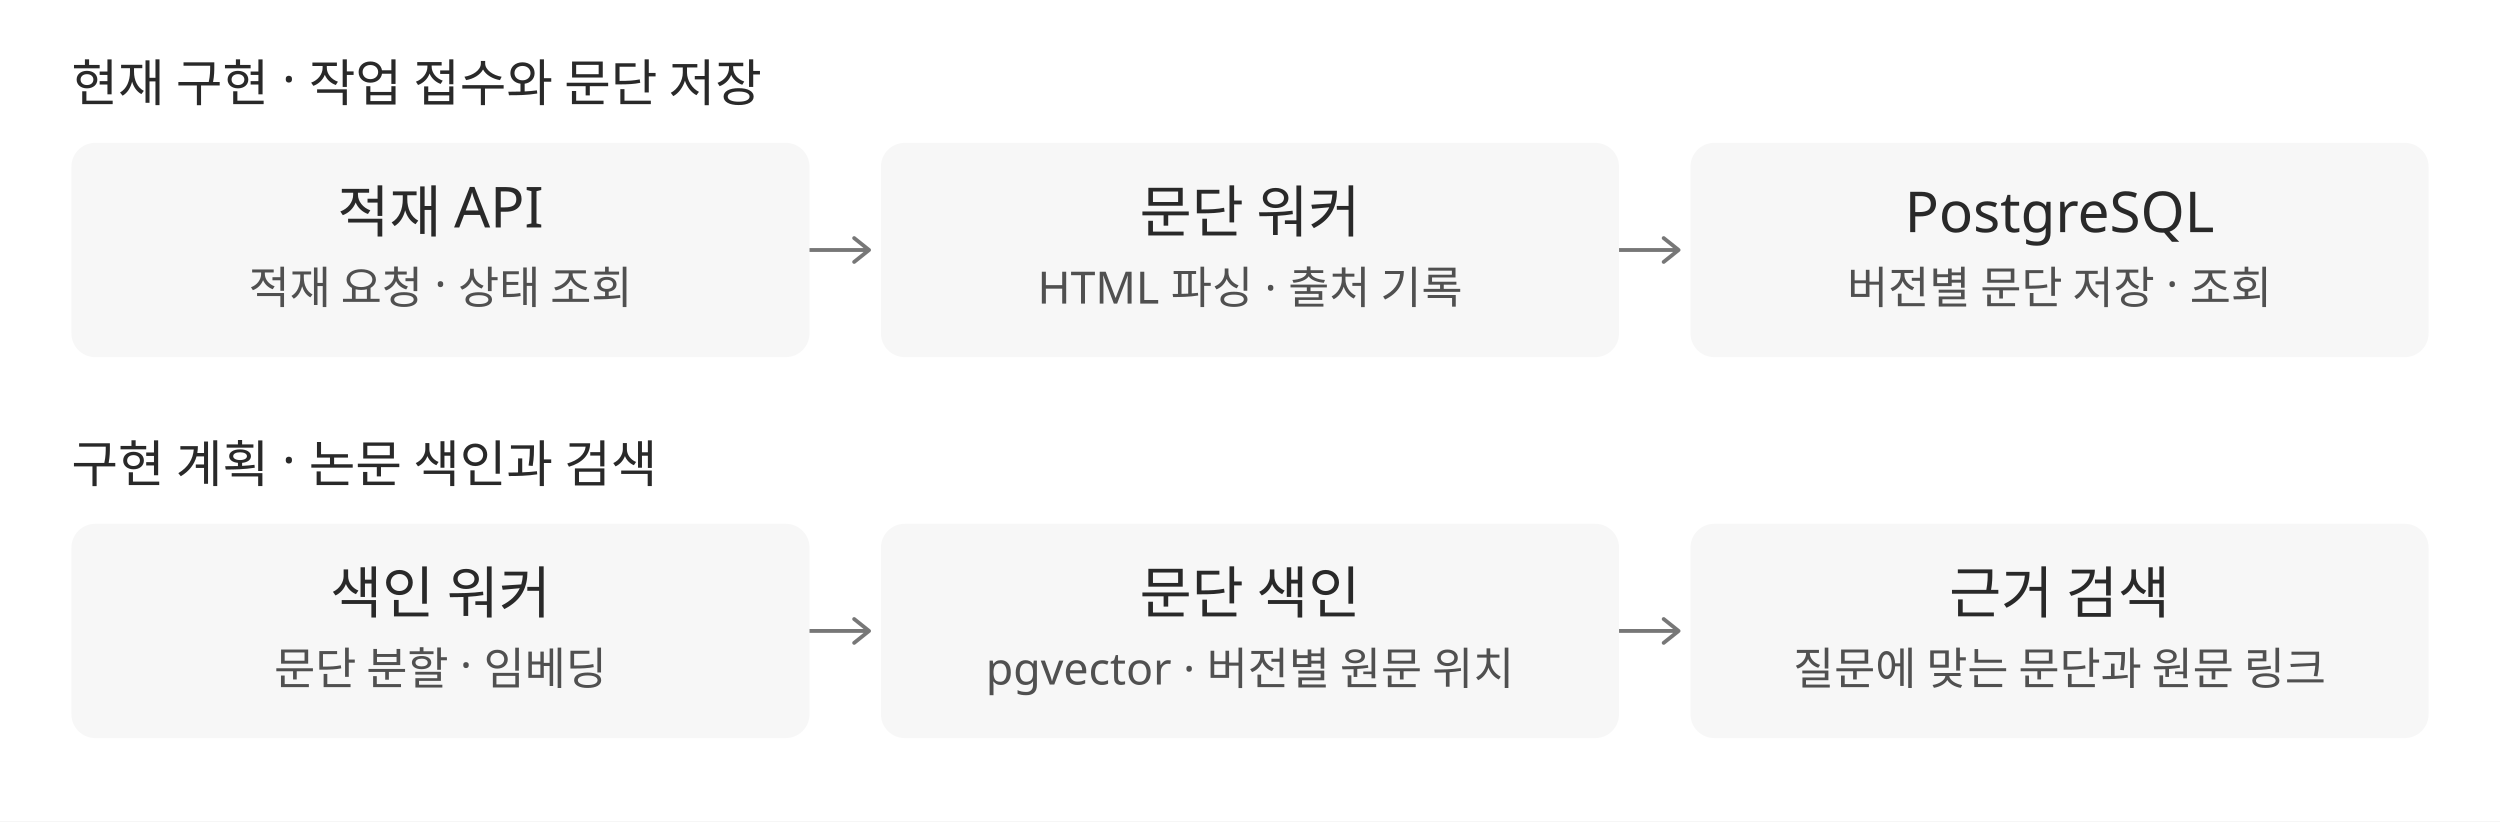
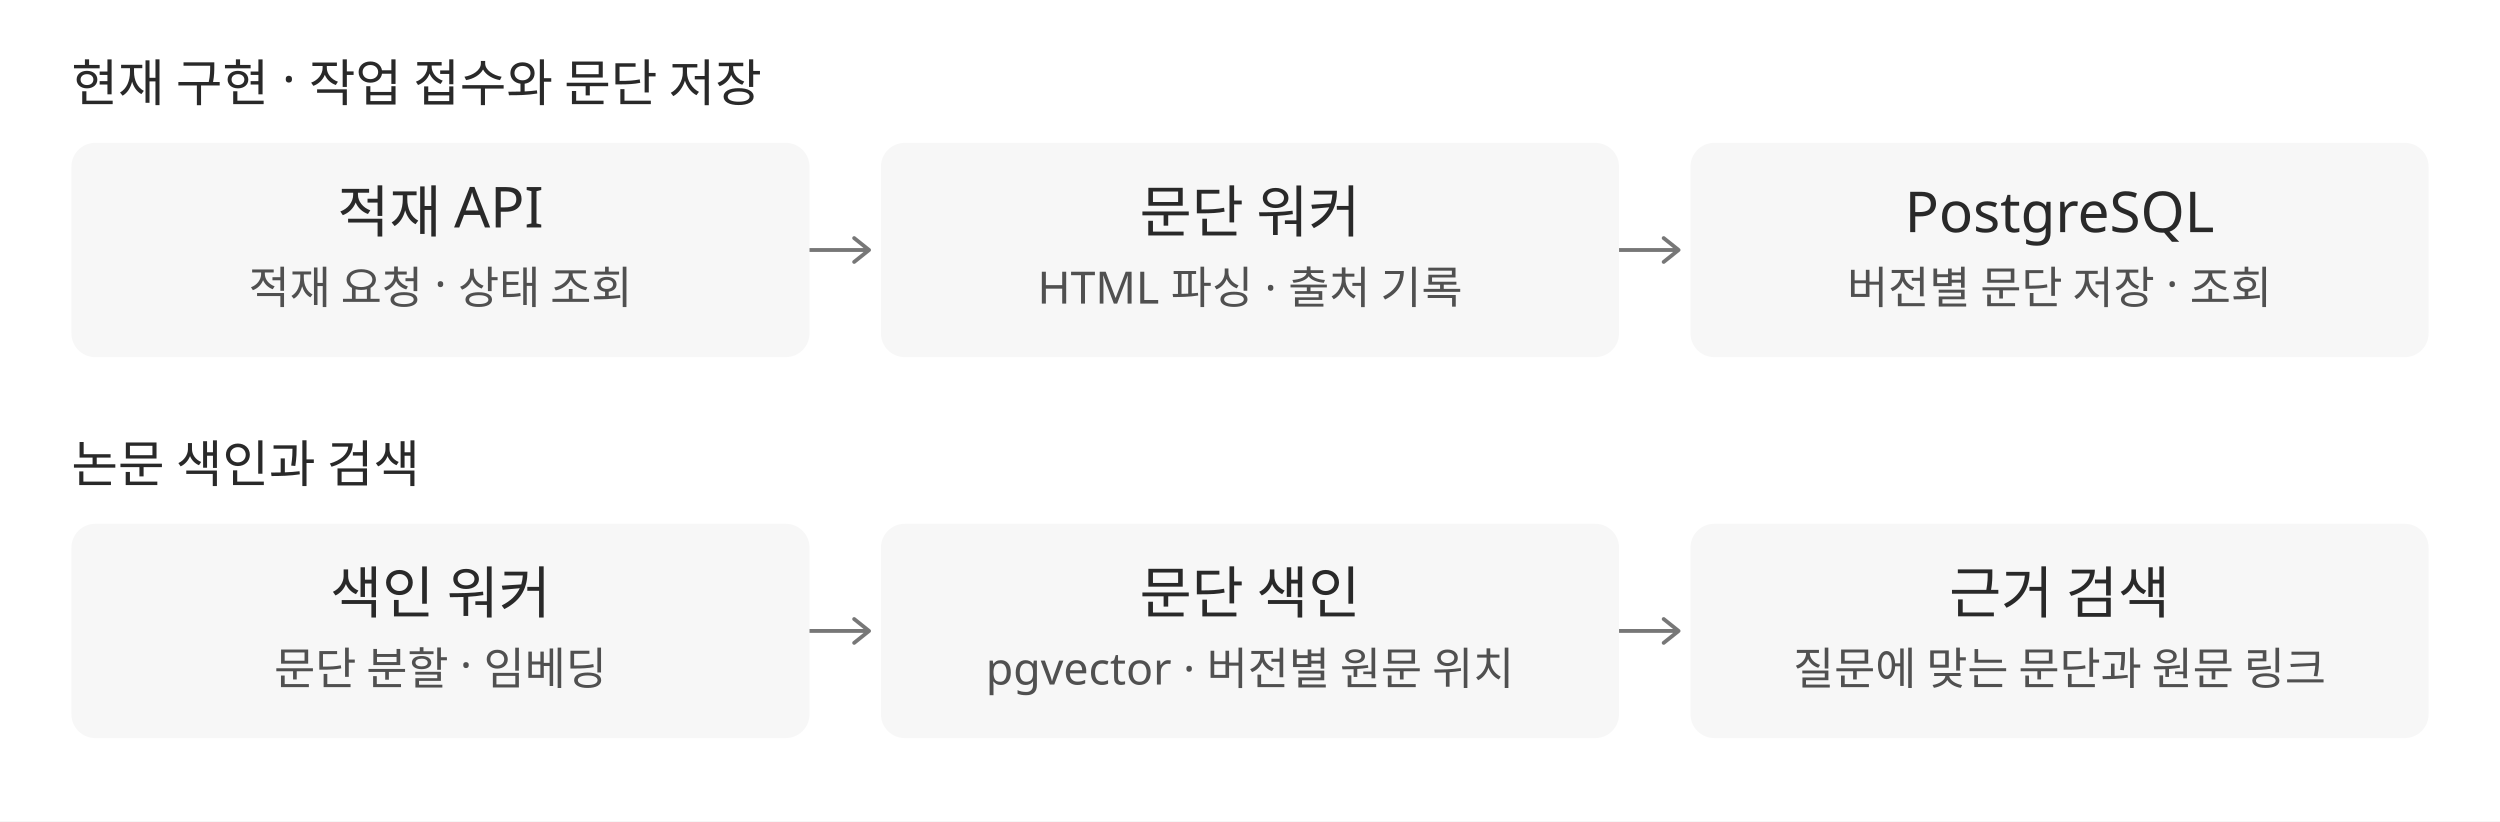
<svg xmlns="http://www.w3.org/2000/svg" viewBox="0 0 840 276" width="840" height="276" role="img" aria-labelledby="architecture-title architecture-desc">
  <rect width="840" height="276" fill="#fff" />
  <g font-family="Gulim, 굴림, 'Apple SD Gothic Neo', 'Malgun Gothic', sans-serif" fill="#292929" font-weight="400">
    <text x="24" y="34" font-size="17">현재 구현 · 작업 접수와 문단 저장</text>
    <path d="M272 84 h20 m-5 -4 l5 4 -5 4 M544 84 h20 m-5 -4 l5 4 -5 4" fill="none" stroke="#777" stroke-width="1.3" stroke-linecap="round" stroke-linejoin="round" />
    <rect x="24" y="48" width="248" height="72" rx="8" fill="#f7f7f7" />
    <text x="148" y="78" text-anchor="middle" font-size="19">적재 API</text>
    <text x="148" y="102" text-anchor="middle" font-size="15" fill="#505050">적재 요청 · 상태 조회</text>
    <rect x="296" y="48" width="248" height="72" rx="8" fill="#f7f7f7" />
    <text x="420" y="78" text-anchor="middle" font-size="19">문단 워커</text>
    <text x="420" y="102" text-anchor="middle" font-size="15" fill="#505050">HTML 파싱 · 출처 기록</text>
    <rect x="568" y="48" width="248" height="72" rx="8" fill="#f7f7f7" />
    <text x="692" y="78" text-anchor="middle" font-size="19">PostgreSQL</text>
    <text x="692" y="102" text-anchor="middle" font-size="15" fill="#505050">버전별 문단 저장 · 조회</text>
-     <text x="24" y="162" font-size="17">구현 계획 · 논문 색인과 검색</text>
+     <text x="24" y="162" font-size="17">논문 색인과 검색</text>
    <path d="M272 212 h20 m-5 -4 l5 4 -5 4 M544 212 h20 m-5 -4 l5 4 -5 4" fill="none" stroke="#777" stroke-width="1.3" stroke-linecap="round" stroke-linejoin="round" />
    <rect x="24" y="176" width="248" height="72" rx="8" fill="#f7f7f7" />
    <text x="148" y="206" text-anchor="middle" font-size="19">색인 워커</text>
    <text x="148" y="230" text-anchor="middle" font-size="15" fill="#505050">문단 분할 · 임베딩</text>
    <rect x="296" y="176" width="248" height="72" rx="8" fill="#f7f7f7" />
    <text x="420" y="206" text-anchor="middle" font-size="19">문단 색인</text>
    <text x="420" y="230" text-anchor="middle" font-size="15" fill="#505050">pgvector · 버전별 원문 위치</text>
    <rect x="568" y="176" width="248" height="72" rx="8" fill="#f7f7f7" />
    <text x="692" y="206" text-anchor="middle" font-size="19">근거 검색</text>
    <text x="692" y="230" text-anchor="middle" font-size="15" fill="#505050">질문에 맞는 문단과 원문 링크</text>
  </g>
</svg>
